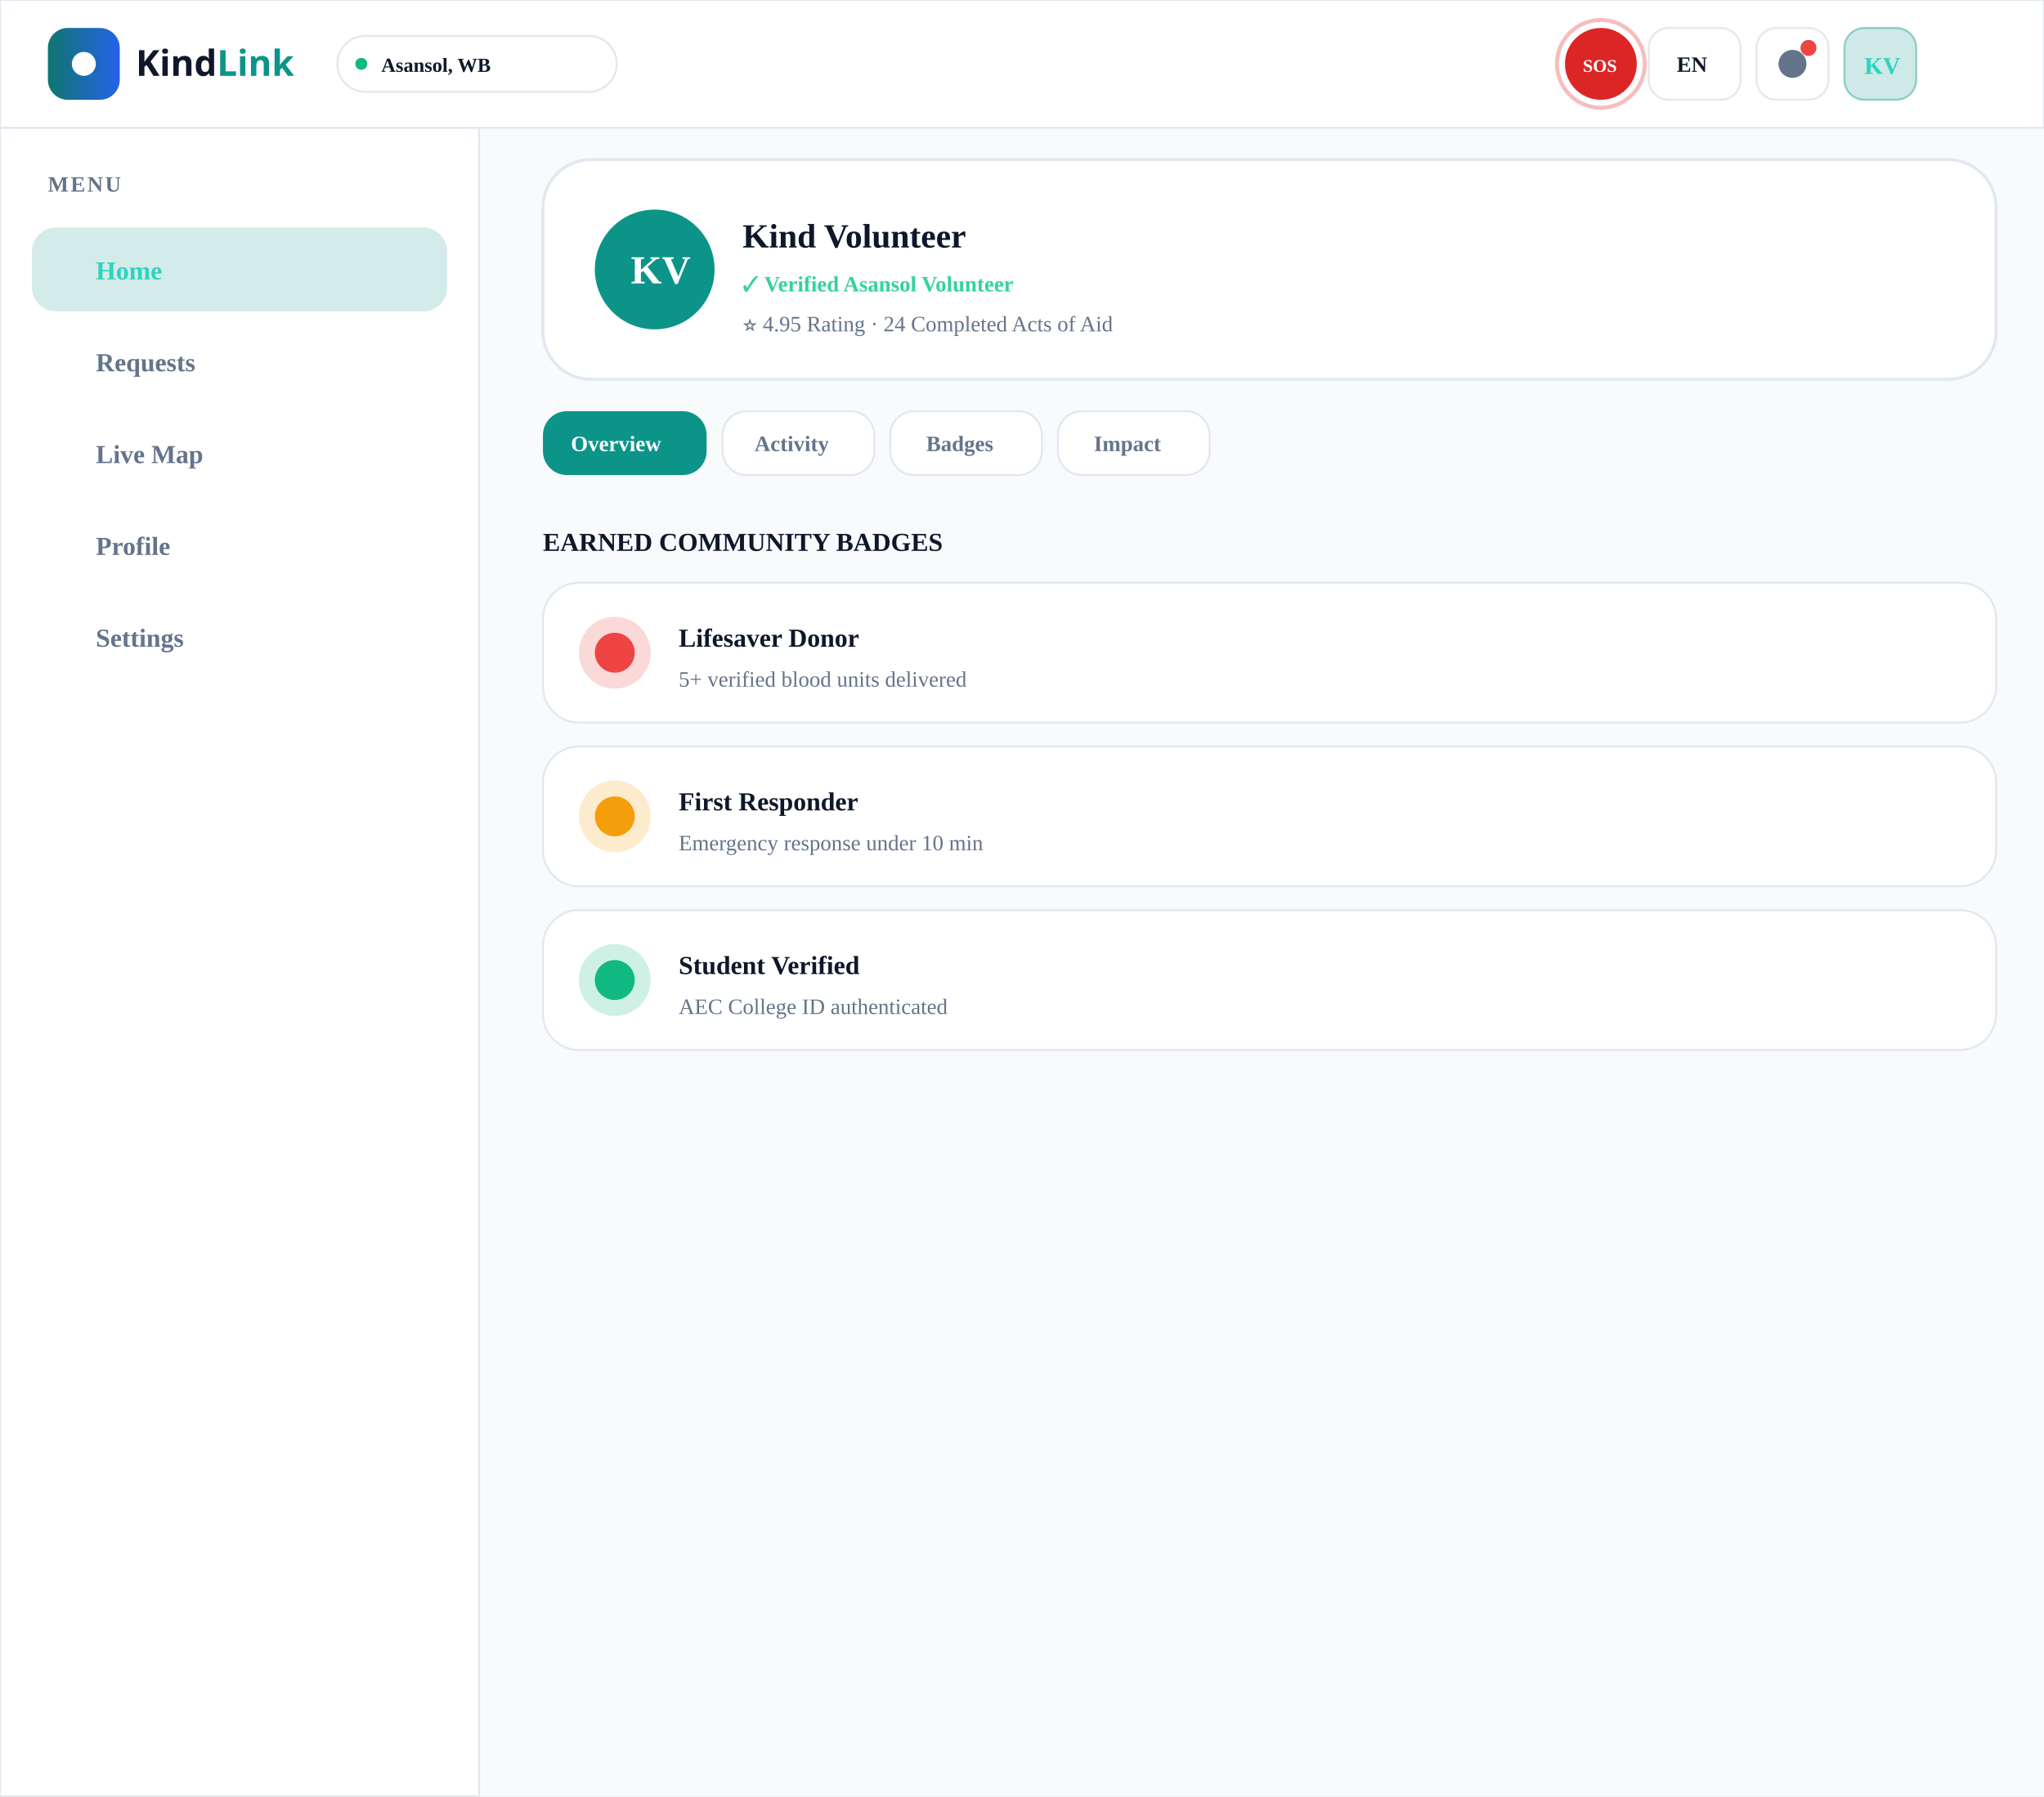
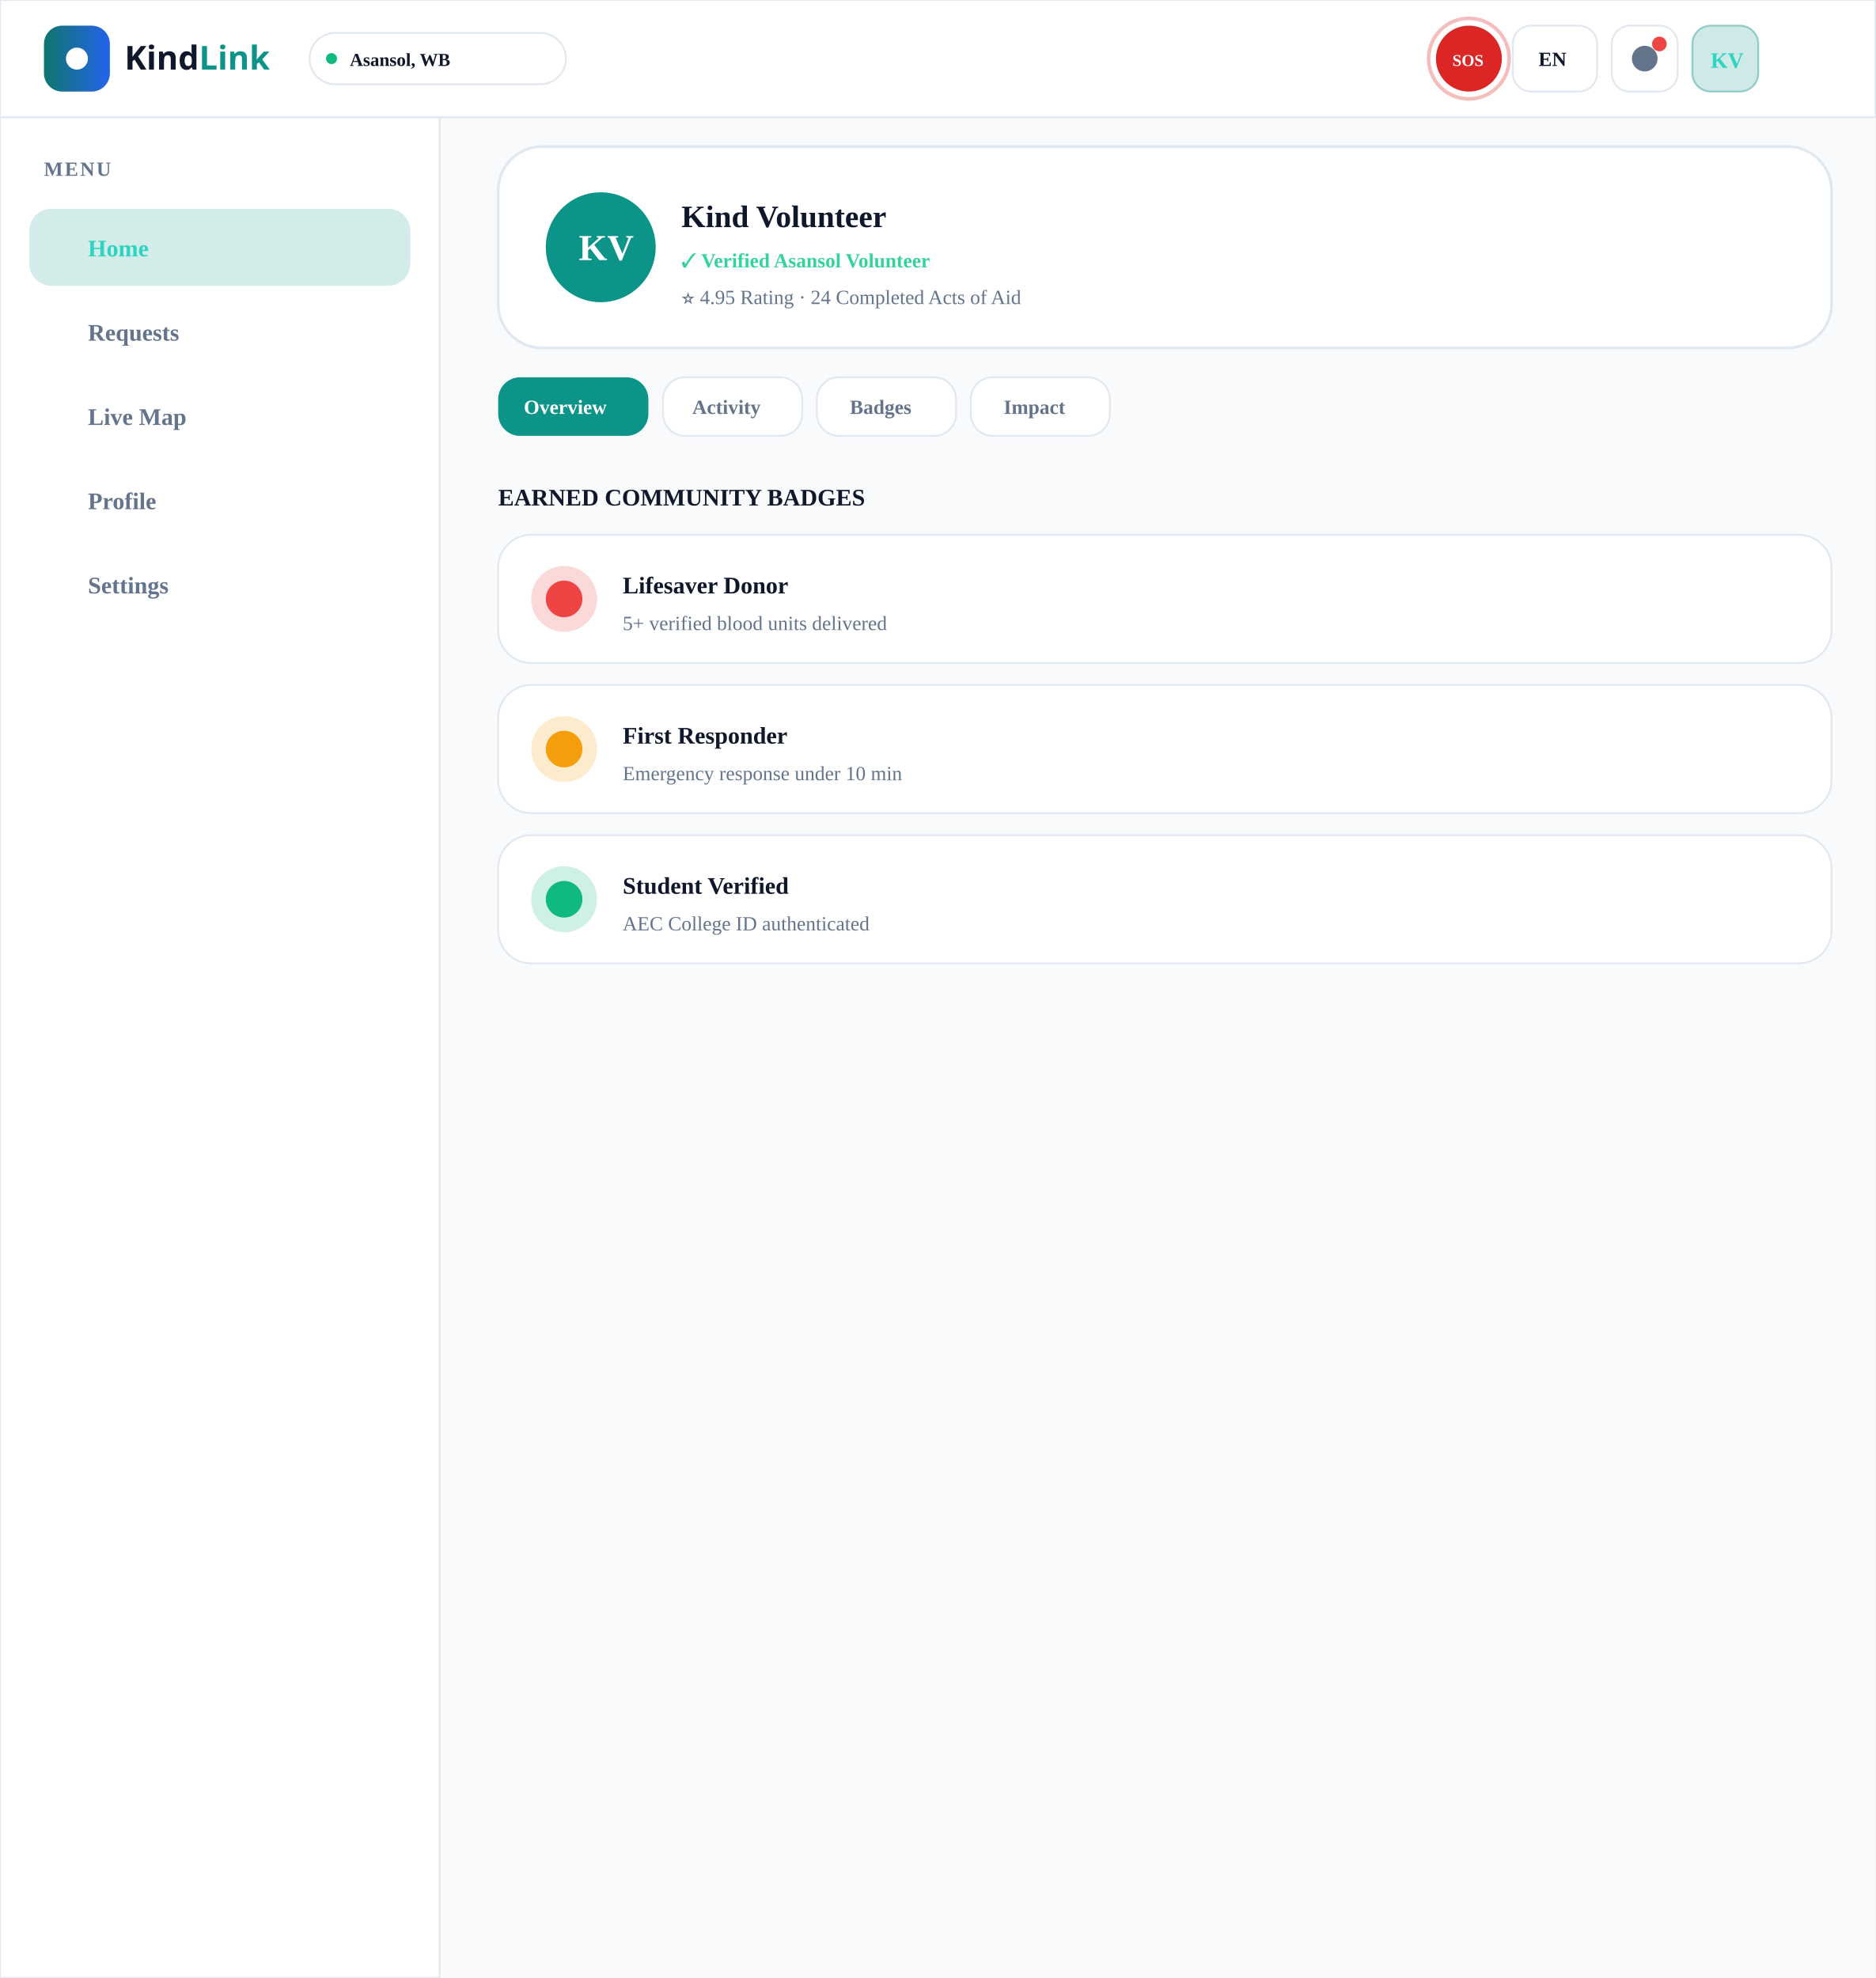
- <svg xmlns="http://www.w3.org/2000/svg" viewBox="0 0 1024 900" width="1024" height="900" dir="ltr" fill="none">
+ <svg xmlns="http://www.w3.org/2000/svg" viewBox="0 0 1024 1080" width="1024" height="1080" dir="ltr" fill="none">
  <defs>
    <linearGradient id="headerGrad" x1="0" y1="0" x2="1" y2="0">
      <stop offset="0%" stop-color="#0F766E" />
      <stop offset="100%" stop-color="#2563EB" />
    </linearGradient>
  </defs>
-   <rect width="1024" height="900" fill="#F8FAFC" />
+   <rect width="1024" height="1080" fill="#F8FAFC" />
  <g transform="translate(0, 64)">
-     <rect width="240" height="836" fill="#FFFFFF" stroke="#E2E8F0" stroke-width="1" />
+     <rect width="240" height="1016" fill="#FFFFFF" stroke="#E2E8F0" stroke-width="1" />
    <text x="24" y="32" fill="#64748B" font-size="11" font-weight="700" letter-spacing="1">MENU</text>
    <rect x="16" y="50" width="208" height="42" rx="12" fill="#0D9488" fill-opacity="0.18" />
    <text x="48" y="76" fill="#2DD4BF" font-size="13" font-weight="700">Home</text>
    <text x="48" y="122" fill="#64748B" font-size="13" font-weight="600">Requests</text>
    <text x="48" y="168" fill="#64748B" font-size="13" font-weight="600">Live Map</text>
    <text x="48" y="214" fill="#64748B" font-size="13" font-weight="600">Profile</text>
    <text x="48" y="260" fill="#64748B" font-size="13" font-weight="600">Settings</text>
  </g>
  <rect width="1024" height="64" fill="#FFFFFF" stroke="#E2E8F0" stroke-width="1" />
  <g transform="translate(24, 14)">
    <rect width="36" height="36" rx="10" fill="url(#headerGrad)" />
    <circle cx="18" cy="18" r="6" fill="#FFFFFF" />
    <text x="44" y="24" fill="#0F172A" font-size="18" font-weight="800" font-family="system-ui, sans-serif">
          Kind<tspan fill="#0D9488">Link</tspan>
    </text>
    <g transform="translate(145, 4)">
      <rect width="140" height="28" rx="14" fill="#FFFFFF" stroke="#E2E8F0" />
      <circle cx="12" cy="14" r="3" fill="#10B981" />
      <text x="22" y="18" fill="#0F172A" font-size="10" font-weight="600">Asansol, WB</text>
    </g>
  </g>
  <g transform="translate(784, 14)">
    <circle cx="18" cy="18" r="18" fill="#DC2626" />
    <circle cx="18" cy="18" r="22" stroke="#DC2626" stroke-opacity="0.3" stroke-width="2" />
    <text x="9" y="22" fill="#FFFFFF" font-size="9" font-weight="900">SOS</text>
    <rect x="42" y="0" width="46" height="36" rx="10" fill="#FFFFFF" stroke="#E2E8F0" />
    <text x="56" y="22" fill="#0F172A" font-size="11" font-weight="800">EN</text>
    <rect x="96" y="0" width="36" height="36" rx="10" fill="#FFFFFF" stroke="#E2E8F0" />
    <circle cx="114" cy="18" r="7" fill="#64748B" />
    <circle cx="122" cy="10" r="4" fill="#EF4444" />
    <rect x="140" y="0" width="36" height="36" rx="10" fill="#0D9488" fill-opacity="0.2" stroke="#0D9488" stroke-opacity="0.4" />
    <text x="150" y="23" fill="#2DD4BF" font-size="12" font-weight="800">KV</text>
  </g>
  <g transform="translate(240, 0)">
    <g transform="translate(32, 80)">
      <rect width="728" height="110" rx="24" fill="#FFFFFF" stroke="#E2E8F0" stroke-width="1.5" />
      <circle cx="56" cy="55" r="30" fill="#0D9488" />
      <text x="44" y="62" fill="#FFFFFF" font-size="20" font-weight="800">KV</text>
      <text x="100" y="44" fill="#0F172A" font-size="17" font-weight="800">Kind Volunteer</text>
      <text x="100" y="66" fill="#34D399" font-size="11" font-weight="700">✓ Verified Asansol Volunteer</text>
      <text x="100" y="86" fill="#64748B" font-size="11">⭐ 4.95 Rating · 24 Completed Acts of Aid</text>
      <g transform="translate(0, 126)">
        <rect x="0" y="0" width="82" height="32" rx="12" fill="#0D9488" />
        <text x="14" y="20" fill="#FFFFFF" font-size="11" font-weight="700">Overview</text>
        <rect x="90" y="0" width="76" height="32" rx="12" fill="#FFFFFF" stroke="#E2E8F0" />
        <text x="106" y="20" fill="#64748B" font-size="11" font-weight="600">Activity</text>
        <rect x="174" y="0" width="76" height="32" rx="12" fill="#FFFFFF" stroke="#E2E8F0" />
        <text x="192" y="20" fill="#64748B" font-size="11" font-weight="600">Badges</text>
        <rect x="258" y="0" width="76" height="32" rx="12" fill="#FFFFFF" stroke="#E2E8F0" />
        <text x="276" y="20" fill="#64748B" font-size="11" font-weight="600">Impact</text>
      </g>
      <g transform="translate(0, 180)">
        <text x="0" y="16" fill="#0F172A" font-size="13" font-weight="800">EARNED COMMUNITY BADGES</text>
        <g transform="translate(0, 32)">
          <g transform="translate(0, 0)">
            <rect width="728" height="70" rx="18" fill="#FFFFFF" stroke="#E2E8F0" />
            <circle cx="36" cy="35" r="18" fill="#EF4444" fill-opacity="0.2" />
            <circle cx="36" cy="35" r="10" fill="#EF4444" />
            <text x="68" y="32" fill="#0F172A" font-size="13" font-weight="700">Lifesaver Donor</text>
            <text x="68" y="52" fill="#64748B" font-size="11">5+ verified blood units delivered</text>
          </g>
          <g transform="translate(0, 82)">
            <rect width="728" height="70" rx="18" fill="#FFFFFF" stroke="#E2E8F0" />
            <circle cx="36" cy="35" r="18" fill="#F59E0B" fill-opacity="0.2" />
            <circle cx="36" cy="35" r="10" fill="#F59E0B" />
            <text x="68" y="32" fill="#0F172A" font-size="13" font-weight="700">First Responder</text>
            <text x="68" y="52" fill="#64748B" font-size="11">Emergency response under 10 min</text>
          </g>
          <g transform="translate(0, 164)">
            <rect width="728" height="70" rx="18" fill="#FFFFFF" stroke="#E2E8F0" />
            <circle cx="36" cy="35" r="18" fill="#10B981" fill-opacity="0.2" />
            <circle cx="36" cy="35" r="10" fill="#10B981" />
            <text x="68" y="32" fill="#0F172A" font-size="13" font-weight="700">Student Verified</text>
            <text x="68" y="52" fill="#64748B" font-size="11">AEC College ID authenticated</text>
          </g>
        </g>
      </g>
    </g>
  </g>
</svg>
